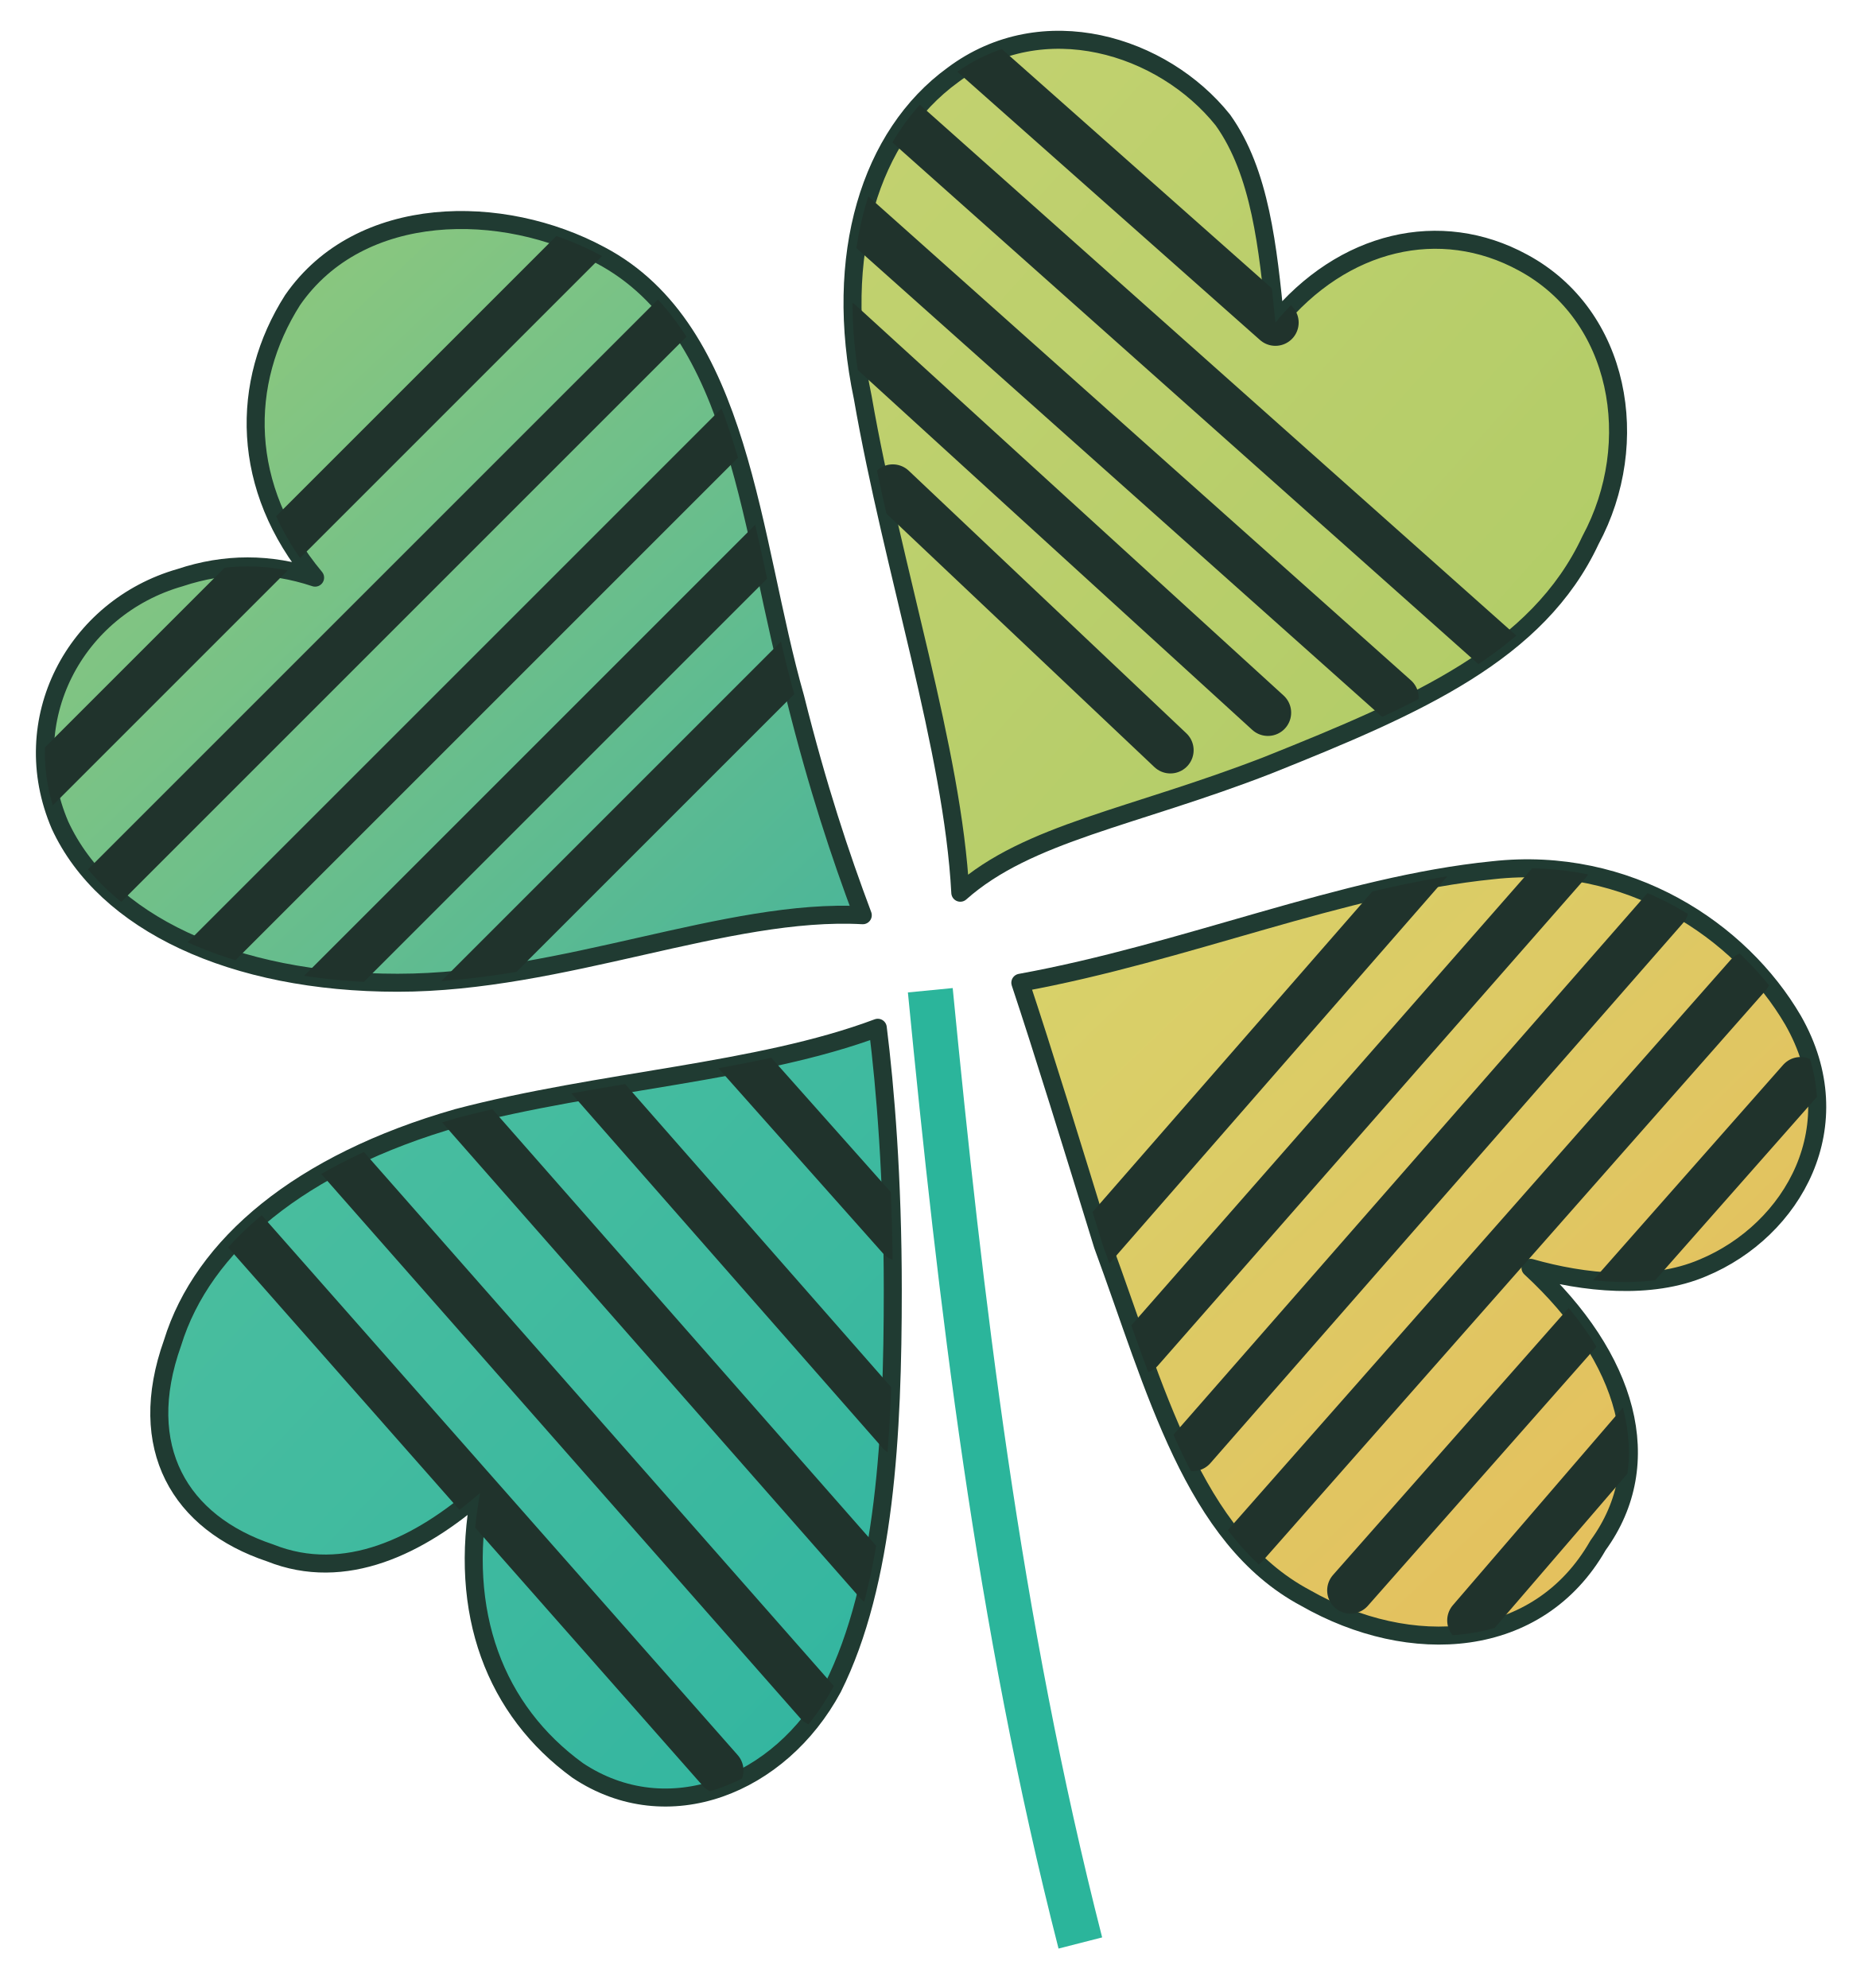
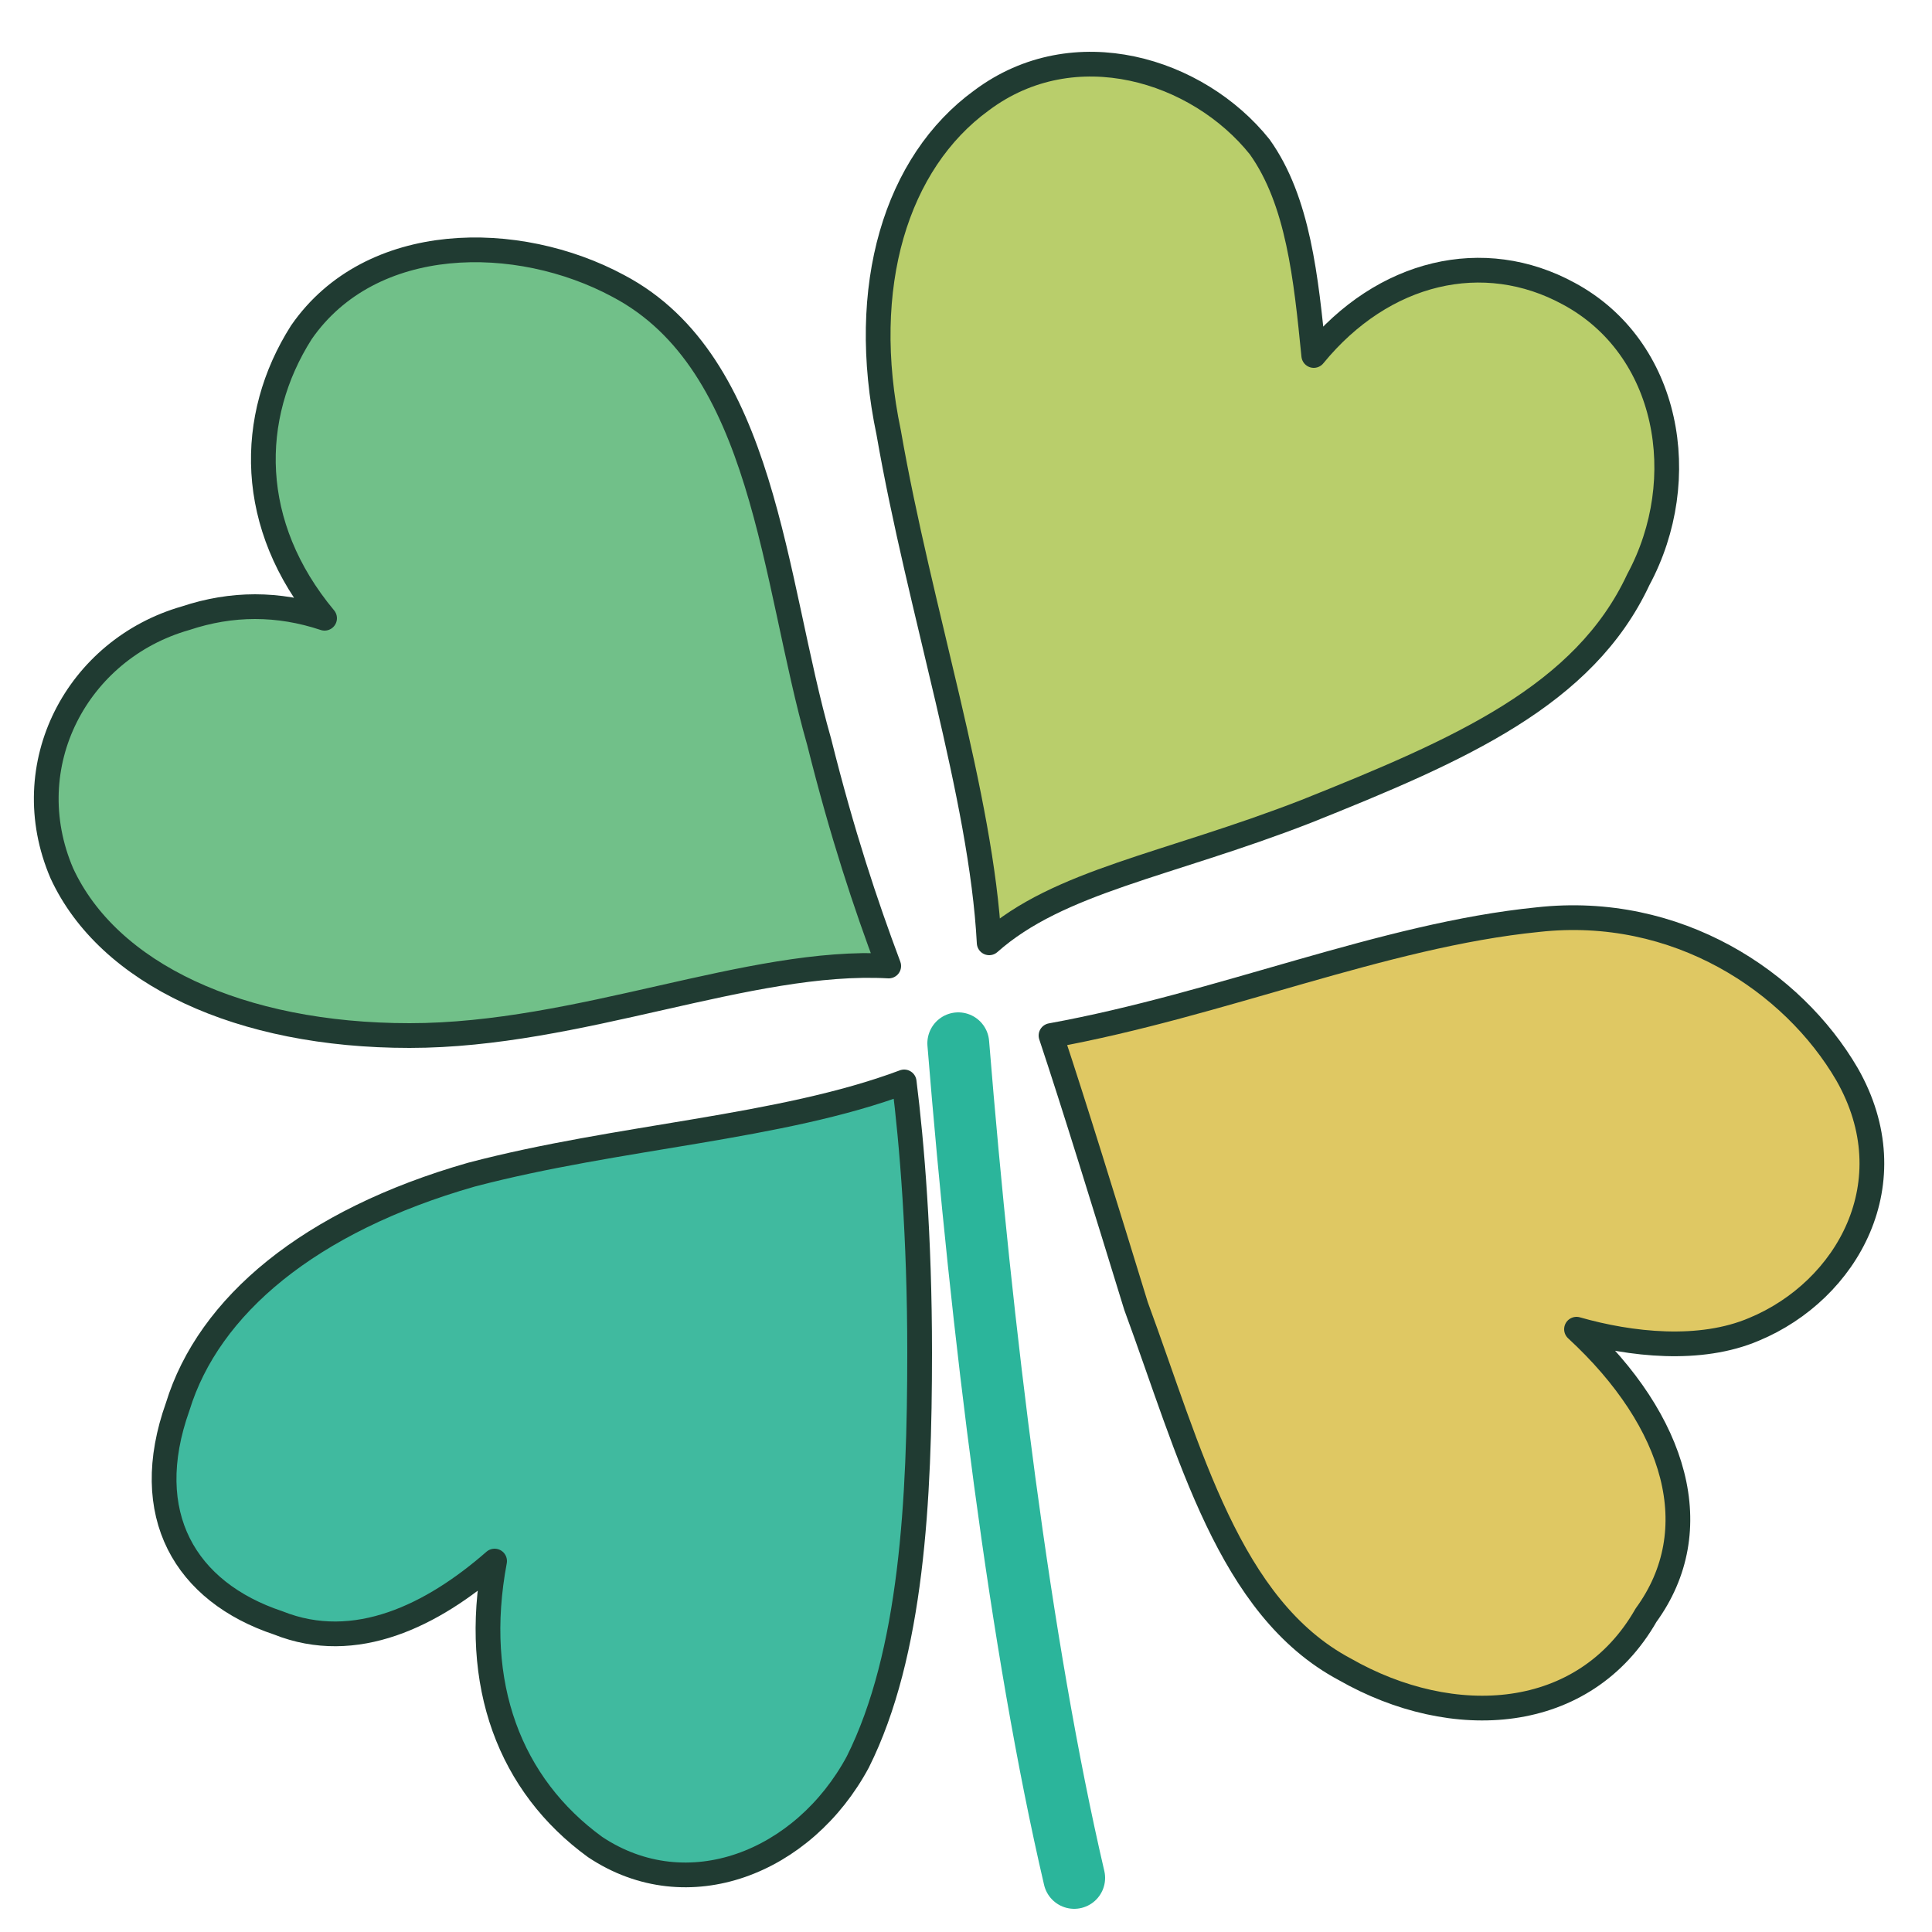
- <svg xmlns="http://www.w3.org/2000/svg" xmlns:xlink="http://www.w3.org/1999/xlink" width="250" height="265" viewBox="548 410 250 265">
-   <defs>
-     <linearGradient id="green" x1="0%" y1="0%" x2="100%" y2="100%">
-       <stop stop-color="#9acb78" />
-       <stop offset="1" stop-color="#48b59a" />
-     </linearGradient>
-     <linearGradient id="lime" x1="0%" y1="0%" x2="100%" y2="100%">
-       <stop stop-color="#c4d270" />
-       <stop offset="1" stop-color="#aecb66" />
-     </linearGradient>
-     <linearGradient id="gold" x1="0%" y1="0%" x2="100%" y2="100%">
-       <stop stop-color="#d6d36b" />
-       <stop offset="1" stop-color="#e8bc5b" />
-     </linearGradient>
-     <linearGradient id="teal" x1="0%" y1="0%" x2="100%" y2="100%">
-       <stop stop-color="#4ebf9e" />
-       <stop offset="1" stop-color="#31b5a0" />
-     </linearGradient>
-     <path id="leaf-green" d="M663 532 C645 531 623 541 601 541 C579 541 562 533 556 520 C550 506 558 491 572 487 C578 485 584 485 590 487 C580 475 580 461 587 450 C596 437 615 437 628 444 C647 454 648 482 654 503 C657 515 660 524 663 532 Z" />
-     <path id="leaf-lime" d="M676 529 C675 510 667 486 663 463 C659 444 664 428 675 420 C687 411 703 416 711 426 C716 433 717 443 718 453 C727 442 740 439 751 445 C764 452 767 469 760 482 C753 497 737 504 717 512 C699 519 685 521 676 529 Z" />
-     <path id="leaf-gold" d="M684 541 C706 537 727 528 747 526 C765 524 780 534 787 546 C795 560 787 574 775 579 C768 582 759 581 752 579 C765 591 769 605 761 616 C753 630 736 631 722 623 C707 615 702 595 695 576 C691 563 687 550 684 541 Z" />
-     <path id="leaf-teal" d="M665 547 C649 553 628 554 609 559 C588 565 575 576 571 589 C566 603 572 613 584 617 C594 621 604 616 612 609 C609 625 614 638 625 646 C637 654 652 648 659 635 C666 621 667 601 667 582 C667 567 666 555 665 547 Z" />
-     <clipPath id="clip-green">
-       <use xlink:href="#leaf-green" />
-     </clipPath>
-     <clipPath id="clip-lime">
-       <use xlink:href="#leaf-lime" />
-     </clipPath>
-     <clipPath id="clip-gold">
-       <use xlink:href="#leaf-gold" />
-     </clipPath>
-     <clipPath id="clip-teal">
-       <use xlink:href="#leaf-teal" />
-     </clipPath>
-   </defs>
-   <path d="M672 542 C676 583 681 626 692 669" fill="none" stroke="#2bb59b" stroke-width="6" />
-   <g stroke="#203b32" stroke-width="2.4" stroke-linejoin="round">
-     <use xlink:href="#leaf-green" fill="url(#green)" />
-     <use xlink:href="#leaf-lime" fill="url(#lime)" />
-     <use xlink:href="#leaf-gold" fill="url(#gold)" />
-     <use xlink:href="#leaf-teal" fill="url(#teal)" />
-   </g>
-   <g fill="none" stroke="#20332c" stroke-width="6.2" stroke-linecap="round">
-     <g clip-path="url(#clip-green)">
-       <path d="M550 518 L628 440 M560 530 L640 450 M573 540 L648 465 M589 544 L654 479 M608 544 L659 493" />
-     </g>
-     <g clip-path="url(#clip-lime)">
-       <path d="M674 414 L718 453 M666 424 L748 497 M660 437 L734 503 M660 453 L717 505 M667 475 L704 510" />
-     </g>
-     <g clip-path="url(#clip-gold)">
-       <path d="M693 577 L741 522 M700 590 L757 525 M707 603 L770 531 M714 616 L781 540 M728 622 L788 554 M744 626 L781 583" />
-     </g>
-     <g clip-path="url(#clip-teal)">
-       <path d="M577 570 L644 646 M591 562 L657 637 M607 555 L665 621 M625 552 L668 601 M644 548 L668 575" />
-     </g>
+ <svg xmlns="http://www.w3.org/2000/svg" width="32" height="32" viewBox="548 407 250 250">
+   <path d="M672 542 C675 579 680 620 687 650" fill="none" stroke="#2bb59b" stroke-width="8" stroke-linecap="round" />
+   <g stroke="#203b32" stroke-width="3.2" stroke-linejoin="round">
+     <path fill="#71c089" d="M663 532 C645 531 623 541 601 541 C579 541 562 533 556 520 C550 506 558 491 572 487 C578 485 584 485 590 487 C580 475 580 461 587 450 C596 437 615 437 628 444 C647 454 648 482 654 503 C657 515 660 524 663 532 Z" />
+     <path fill="#b9ce6b" d="M676 529 C675 510 667 486 663 463 C659 444 664 428 675 420 C687 411 703 416 711 426 C716 433 717 443 718 453 C727 442 740 439 751 445 C764 452 767 469 760 482 C753 497 737 504 717 512 C699 519 685 521 676 529 Z" />
+     <path fill="#dfc863" d="M684 541 C706 537 727 528 747 526 C765 524 780 534 787 546 C795 560 787 574 775 579 C768 582 759 581 752 579 C765 591 769 605 761 616 C753 630 736 631 722 623 C707 615 702 595 695 576 C691 563 687 550 684 541 Z" />
+     <path fill="#40ba9f" d="M665 547 C649 553 628 554 609 559 C588 565 575 576 571 589 C566 603 572 613 584 617 C594 621 604 616 612 609 C609 625 614 638 625 646 C637 654 652 648 659 635 C666 621 667 601 667 582 C667 567 666 555 665 547 Z" />
  </g>
</svg>
